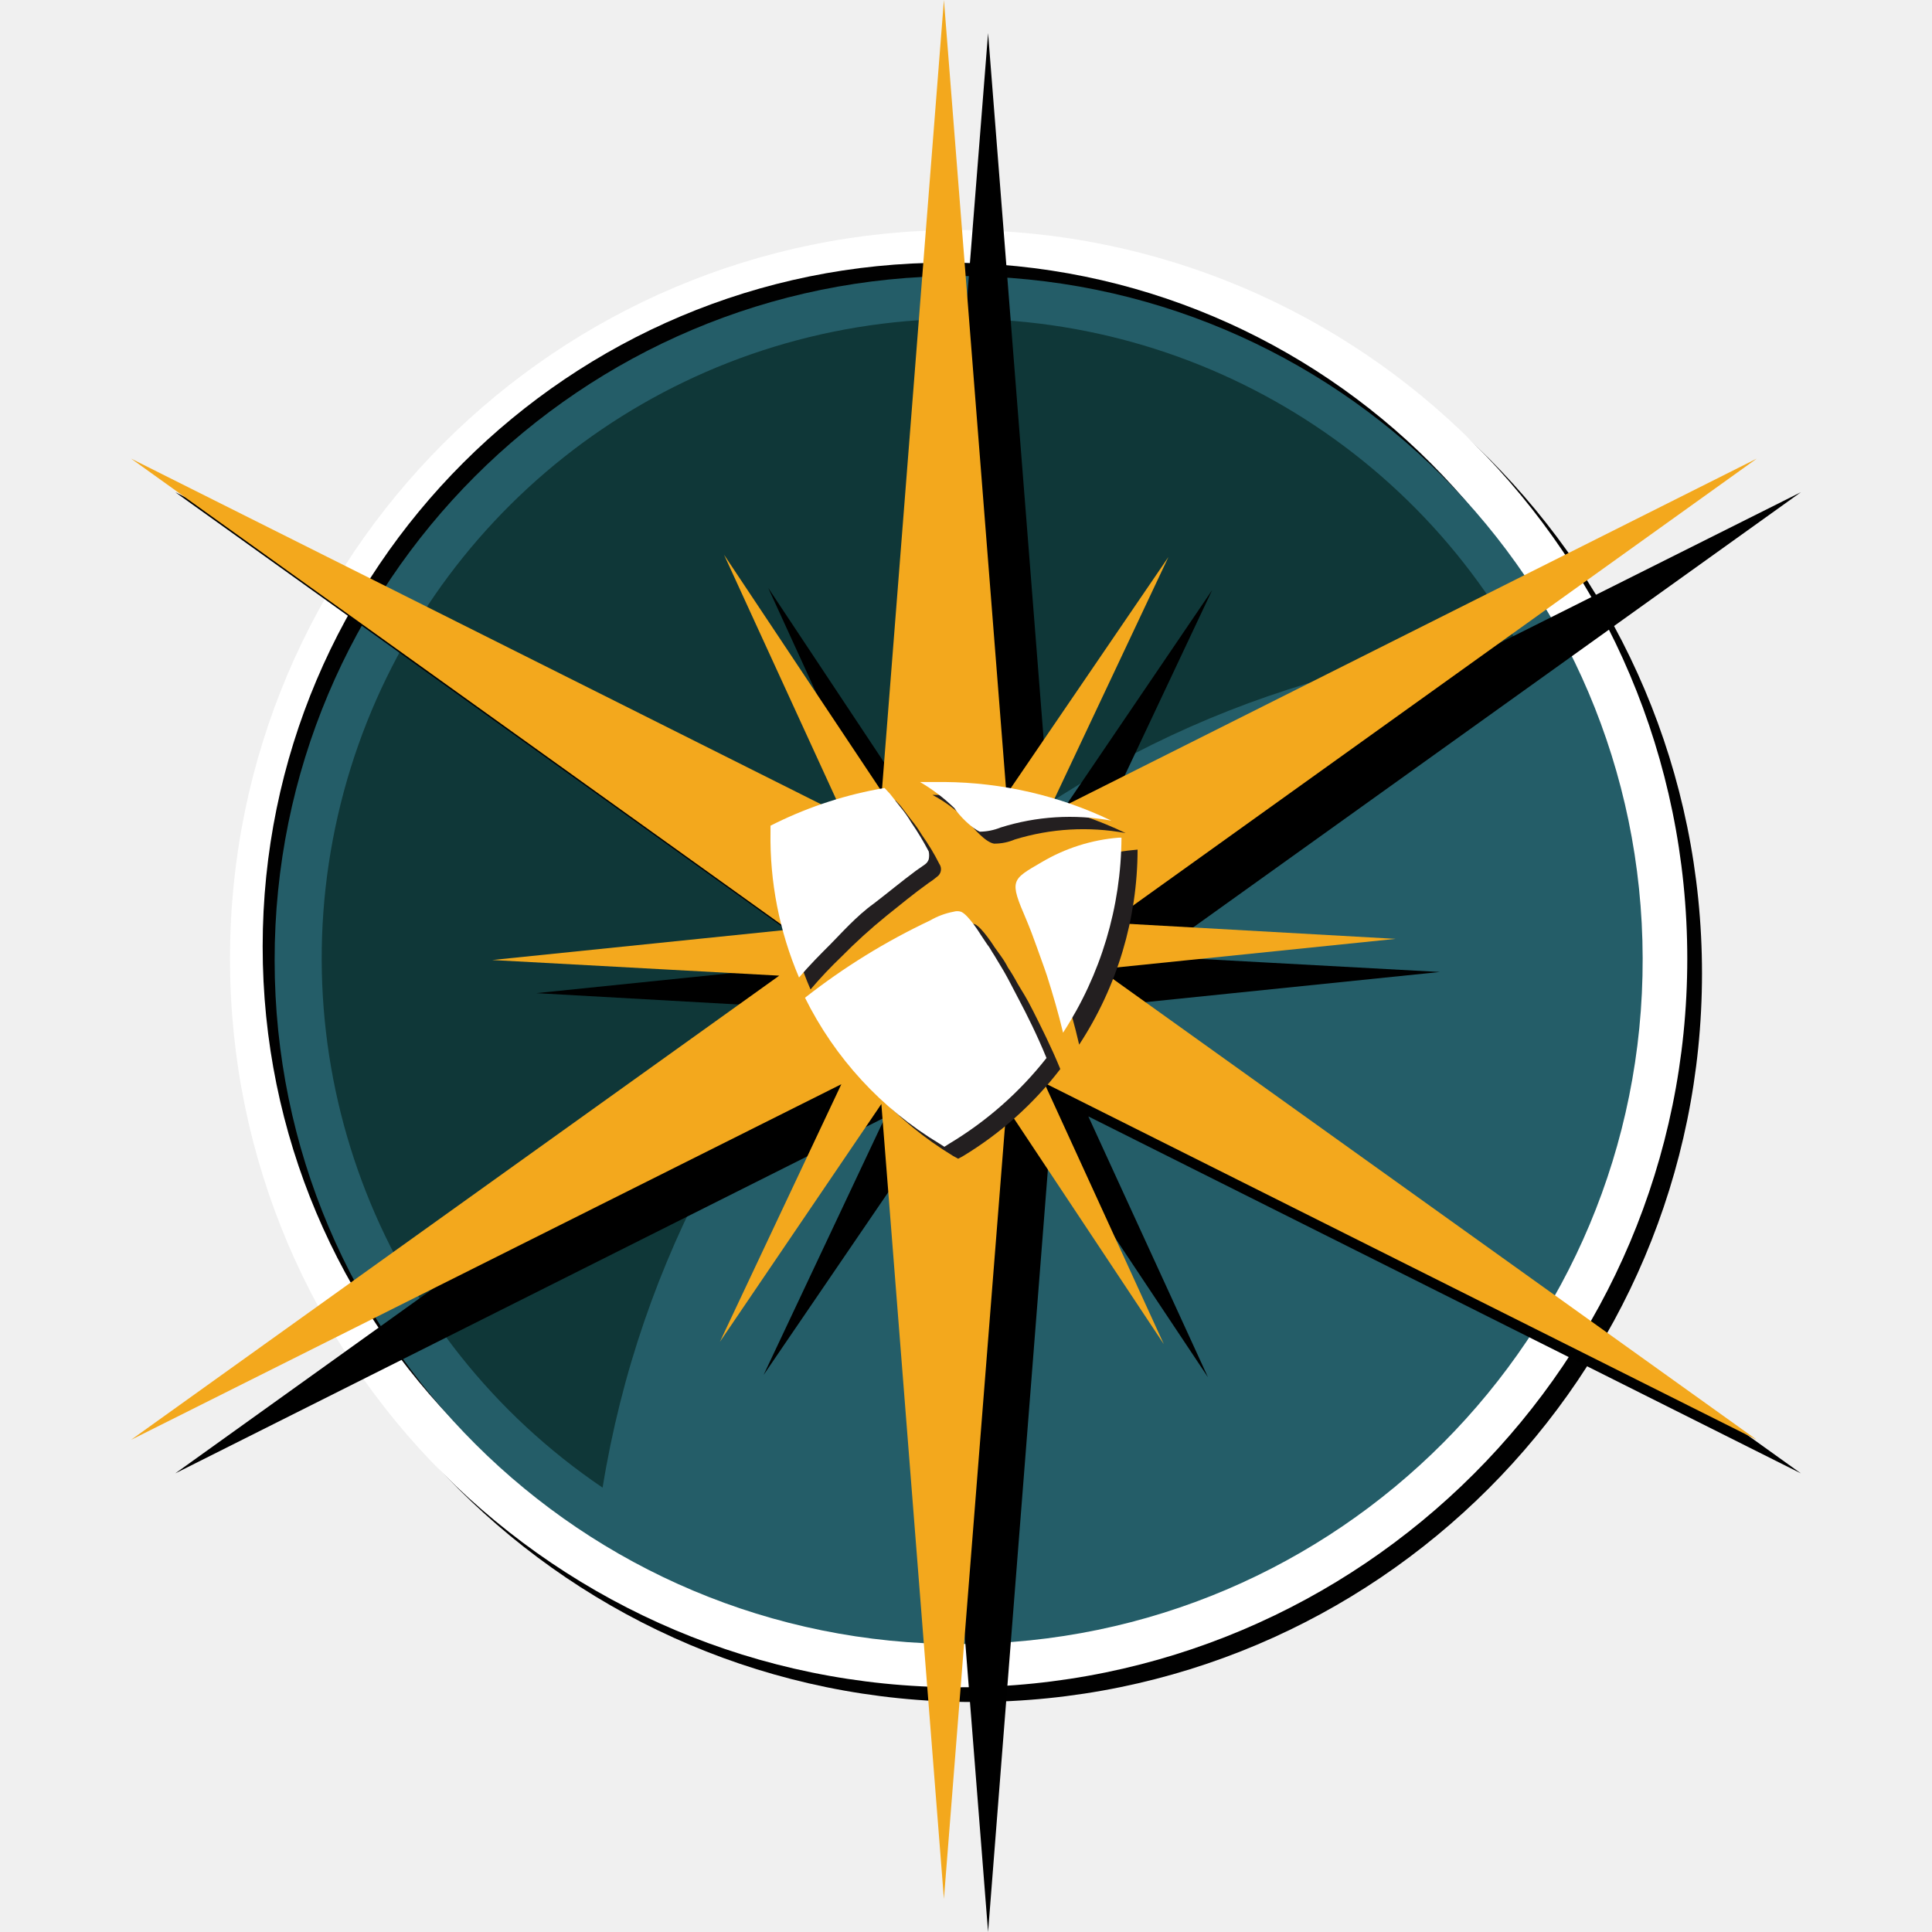
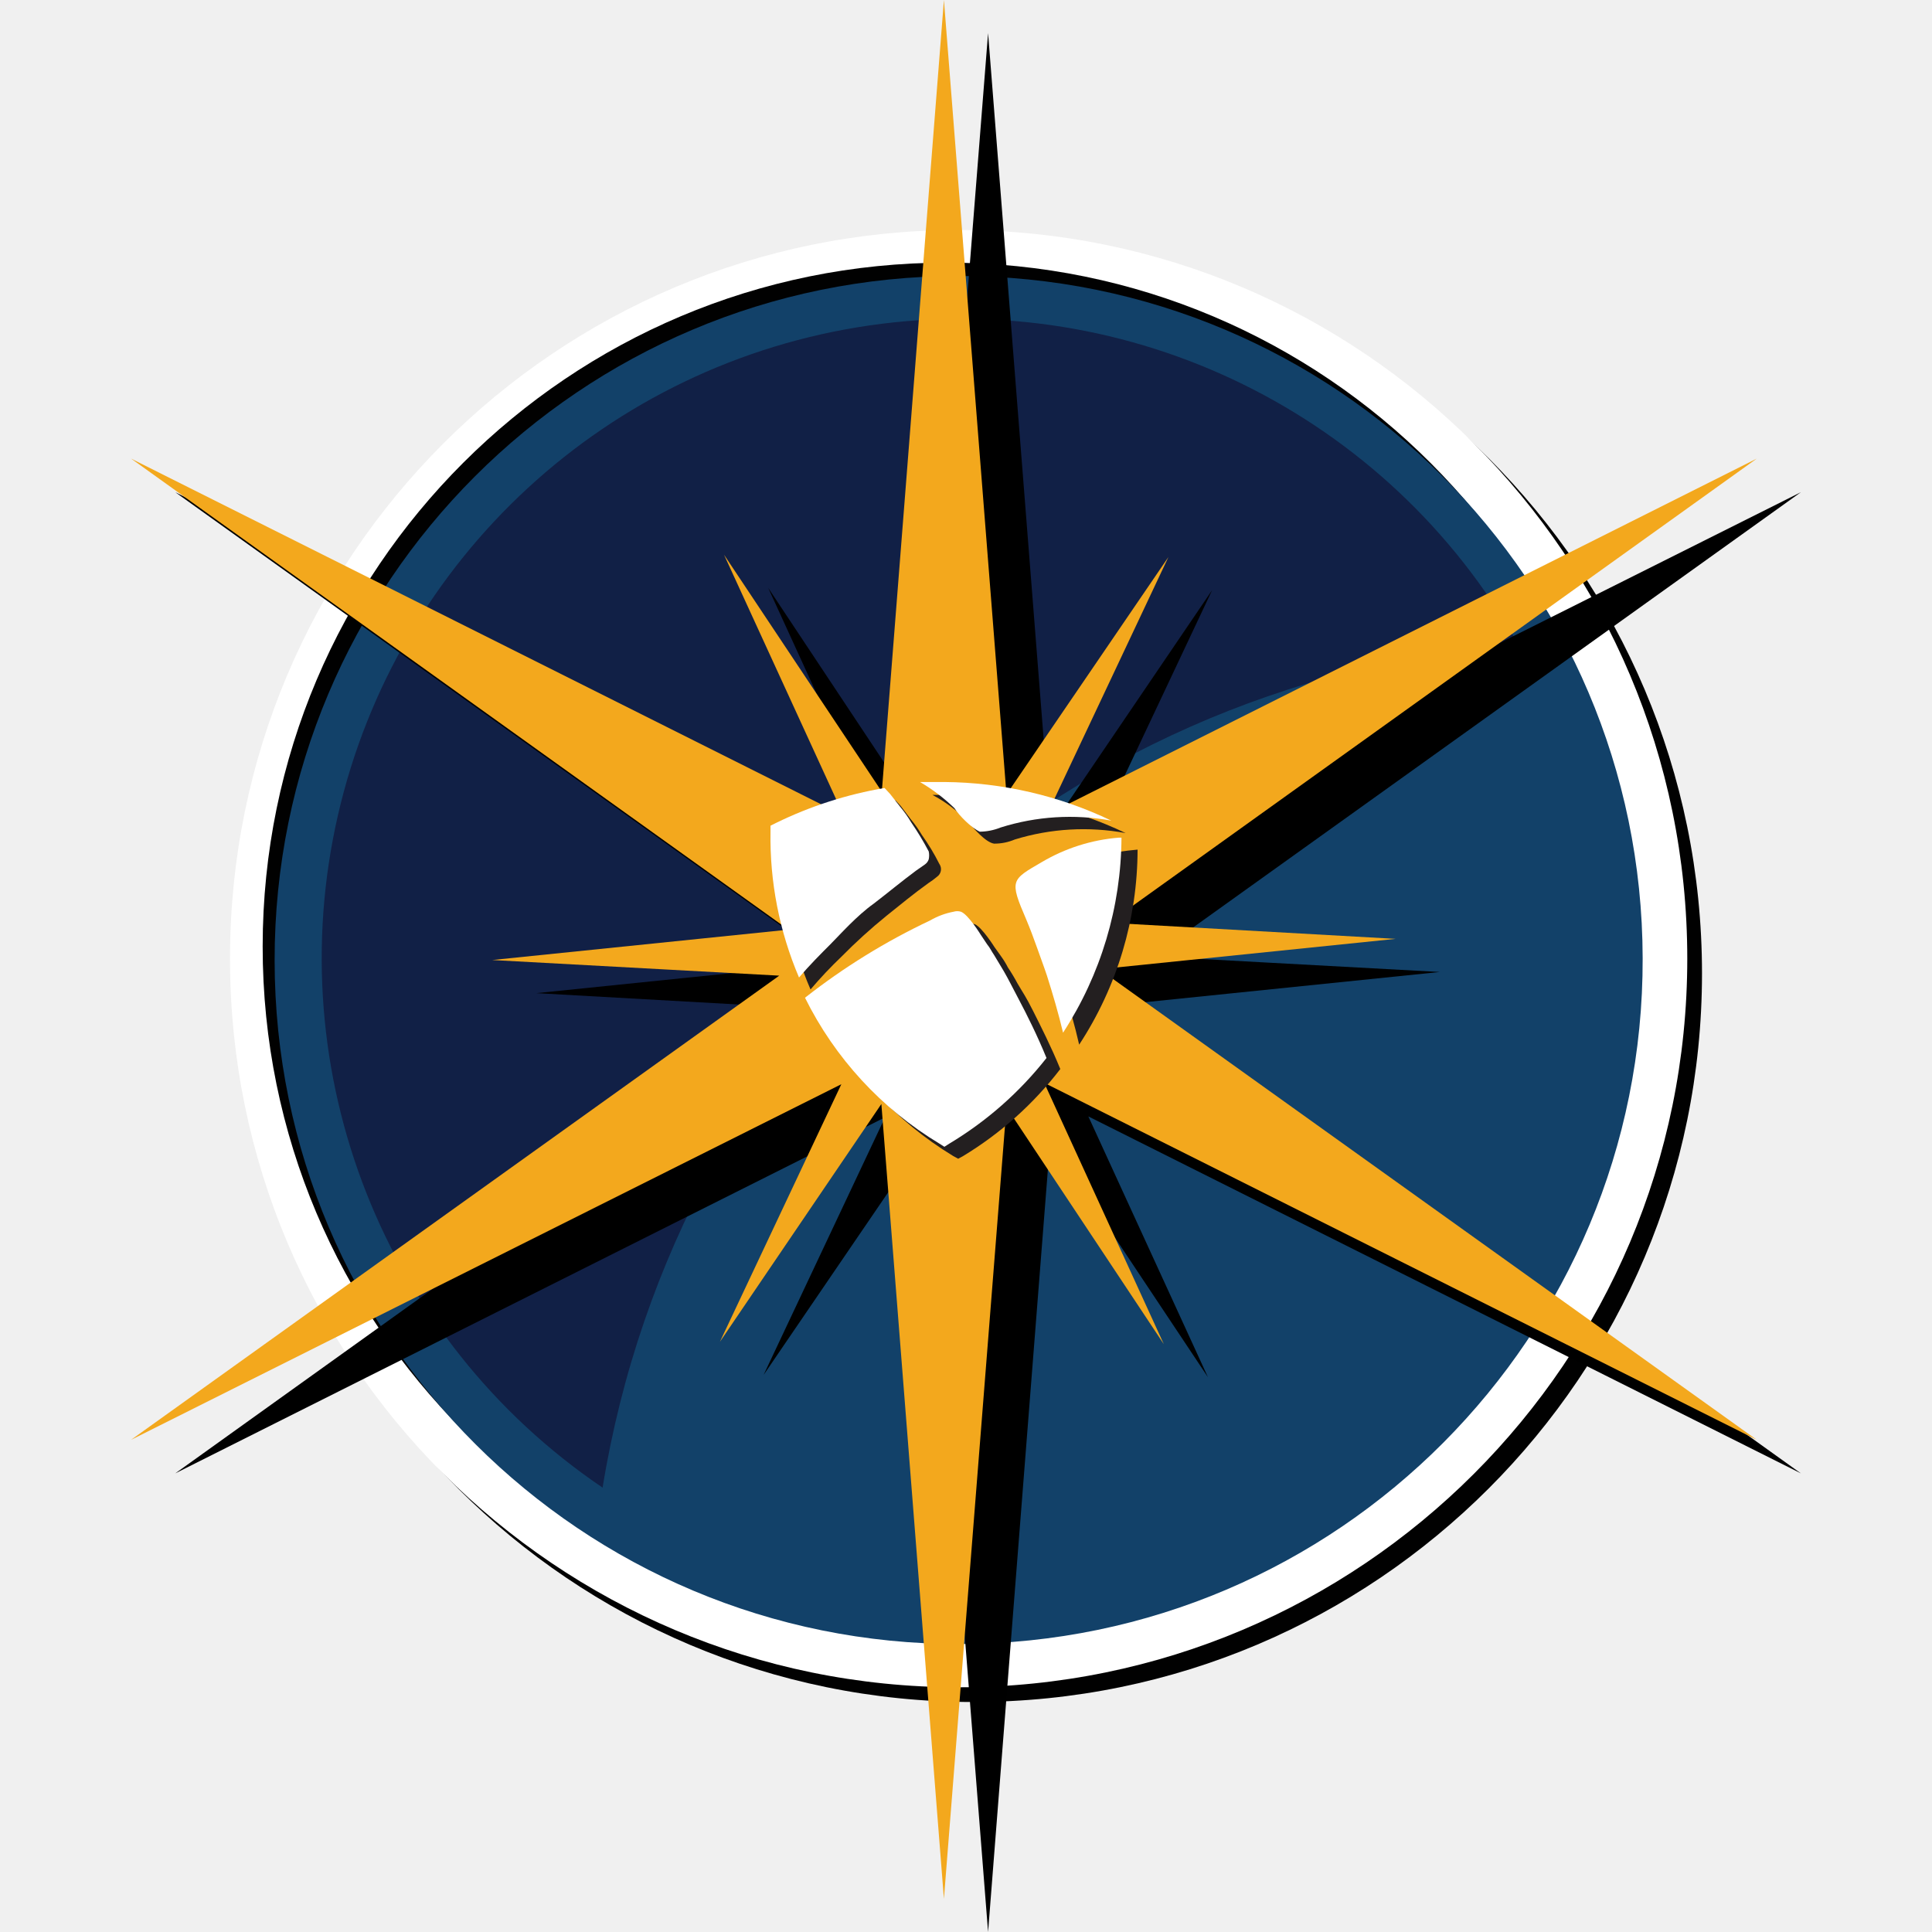
<svg xmlns="http://www.w3.org/2000/svg" id="Layer_1" data-name="Layer 1" viewBox="0 0 42 42">
  <defs>
-     <style>.cls-1{fill:#010101;}.cls-2{fill:#fff;}.cls-3{fill:#245d68;}.cls-4{fill:#0f3738;}.cls-5{fill:#f3a81d;}.cls-6{fill:#231f20;}</style>
+     <style>.cls-1{fill:#010101;}.cls-2{fill:#fff;}.cls-3{fill:#124169;}.cls-4{fill:#112046;}.cls-5{fill:#f3a81d;}.cls-6{fill:#231f20;}</style>
  </defs>
  <circle class="cls-1" cx="21.16" cy="21.16" r="15.84" />
  <circle class="cls-2" cx="20.84" cy="20.84" r="15.84" />
  <path class="cls-1" d="M35.45,20.58A14.87,14.87,0,1,1,20.59,5.71,14.86,14.86,0,0,1,35.45,20.58Z" />
  <path class="cls-3" d="M35.71,20.83A14.87,14.87,0,1,1,20.84,6,14.86,14.86,0,0,1,35.71,20.83Z" />
  <path class="cls-4" d="M33,14a13.9,13.9,0,1,0-19.9,18.34A21.92,21.92,0,0,1,33,14Z" />
  <polygon points="24.86 21.79 31.3 21.13 25.06 20.79 39.15 10.7 23.71 18.43 26.35 12.83 22.84 18 21.48 0.72 20.12 17.93 16.7 12.78 19.3 18.46 3.81 10.7 18.1 20.93 11.66 21.59 17.89 21.94 3.81 32.03 19.24 24.29 16.6 29.89 20.12 24.73 21.48 42 22.83 24.79 26.26 29.94 23.66 24.27 39.15 32.03 24.86 21.79" />
  <polygon class="cls-5" points="23.9 21.07 30.34 20.41 24.11 20.06 38.19 9.97 22.76 17.71 25.4 12.11 21.88 17.27 20.52 0 19.17 17.21 15.74 12.06 18.34 17.73 2.85 9.97 17.14 20.21 10.7 20.87 16.94 21.21 2.85 31.3 18.29 23.57 15.65 29.17 19.16 24 20.52 41.28 21.88 24.07 25.3 29.22 22.7 23.54 38.19 31.3 23.9 21.07" />
  <path class="cls-6" d="M24.63,18.48A4,4,0,0,0,23,19c-.66.38-.7.39-.34,1.24.09.2.16.4.24.61l.21.62a12.6,12.6,0,0,1,.35,1.24,7.76,7.76,0,0,0,1.27-4.24Z" />
  <path class="cls-6" d="M21.61,18.34a1.13,1.13,0,0,0,.45-.09,5.07,5.07,0,0,1,2.41-.14,8.5,8.5,0,0,0-3.64-.83l-.56,0a3.09,3.09,0,0,1,.76.57C21.16,18,21.42,18.31,21.61,18.34Z" />
  <path class="cls-6" d="M19.27,19.91c.3-.24.59-.48.91-.71a1.82,1.82,0,0,0,.19-.14.2.2,0,0,0,.05-.28,4.79,4.79,0,0,0-.38-.63,2.62,2.62,0,0,0-.24-.34l-.22-.29-.11-.12a8.61,8.61,0,0,0-2.37.75l-.11.06v.13a7.71,7.71,0,0,0,.63,3.17,9.36,9.36,0,0,1,.67-.71A11.87,11.87,0,0,1,19.27,19.91Z" />
  <path class="cls-6" d="M22.12,21.38a4.05,4.05,0,0,0-.21-.35,1.76,1.76,0,0,0-.14-.23l-.15-.21h0s-.27-.43-.43-.5a.39.39,0,0,0-.16,0,2,2,0,0,0-.51.18c-.35.17-1,.49-1.45.79s-.84.55-1.27.89a7.77,7.77,0,0,0,2.92,3.18l.11.06.11-.06a7.66,7.66,0,0,0,2.11-1.89c-.2-.49-.43-.94-.59-1.26S22.23,21.57,22.12,21.38Z" />
  <path class="cls-2" d="M24.32,18.21a3.9,3.9,0,0,0-1.67.53c-.67.39-.71.39-.34,1.25.08.19.16.4.23.6s.15.41.22.62c.13.41.25.82.35,1.24a7.85,7.85,0,0,0,1.27-4.24Z" />
  <path class="cls-2" d="M21.3,18.08a1.24,1.24,0,0,0,.45-.09,5,5,0,0,1,2.41-.15A8.56,8.56,0,0,0,20.53,17H20a3.9,3.9,0,0,1,.75.57C20.85,17.73,21.12,18,21.3,18.08Z" />
  <path class="cls-2" d="M19,19.64c.3-.23.6-.48.91-.71l.2-.14a.22.22,0,0,0,.08-.11.42.42,0,0,0,0-.17,6.2,6.2,0,0,0-.38-.63,2.62,2.62,0,0,0-.24-.34l-.22-.28-.12-.13a8.68,8.68,0,0,0-2.36.76l-.12.06v.13a7.76,7.76,0,0,0,.62,3.17c.23-.27.47-.51.68-.72S18.62,19.91,19,19.64Z" />
  <path class="cls-2" d="M21.82,21.11l-.21-.35c-.05-.07-.09-.16-.15-.23l-.14-.21h0s-.27-.44-.43-.5a.27.27,0,0,0-.16,0,1.6,1.6,0,0,0-.51.19,14.25,14.25,0,0,0-2.72,1.68,7.68,7.68,0,0,0,2.92,3.17l.11.07.11-.07A7.77,7.77,0,0,0,22.75,23c-.2-.49-.43-.95-.6-1.27S21.93,21.3,21.82,21.11Z" />
</svg>
